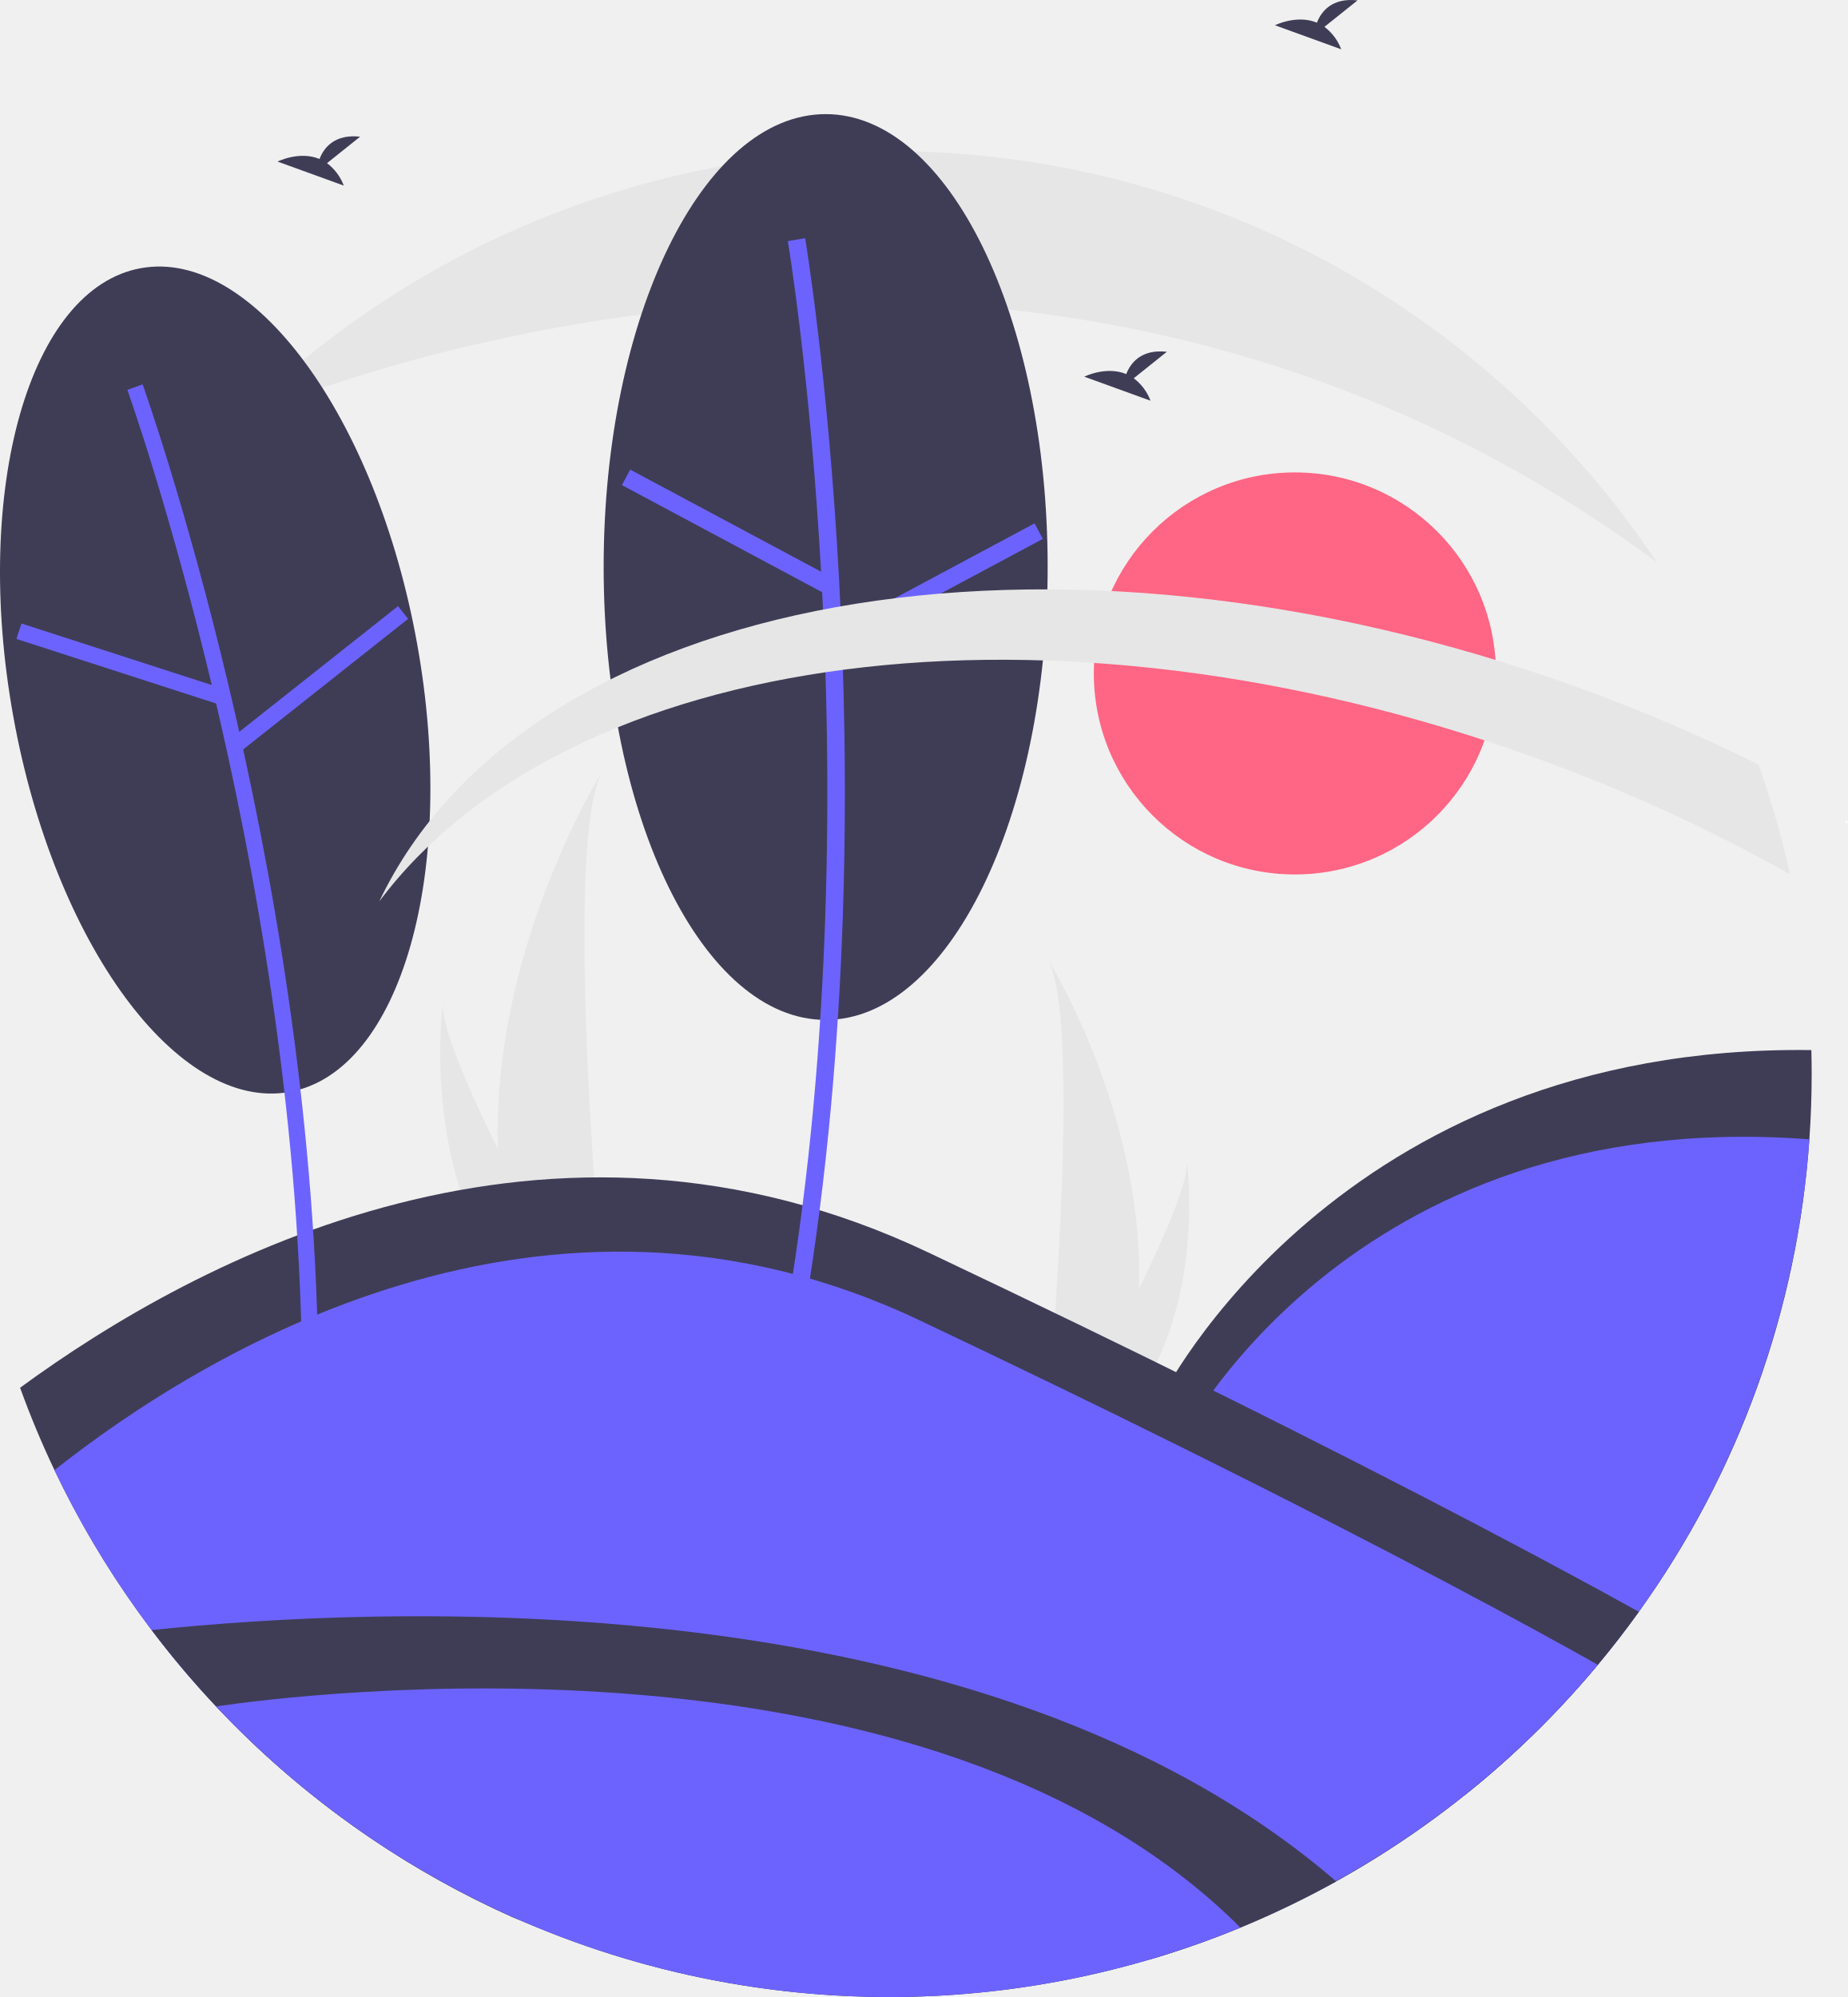
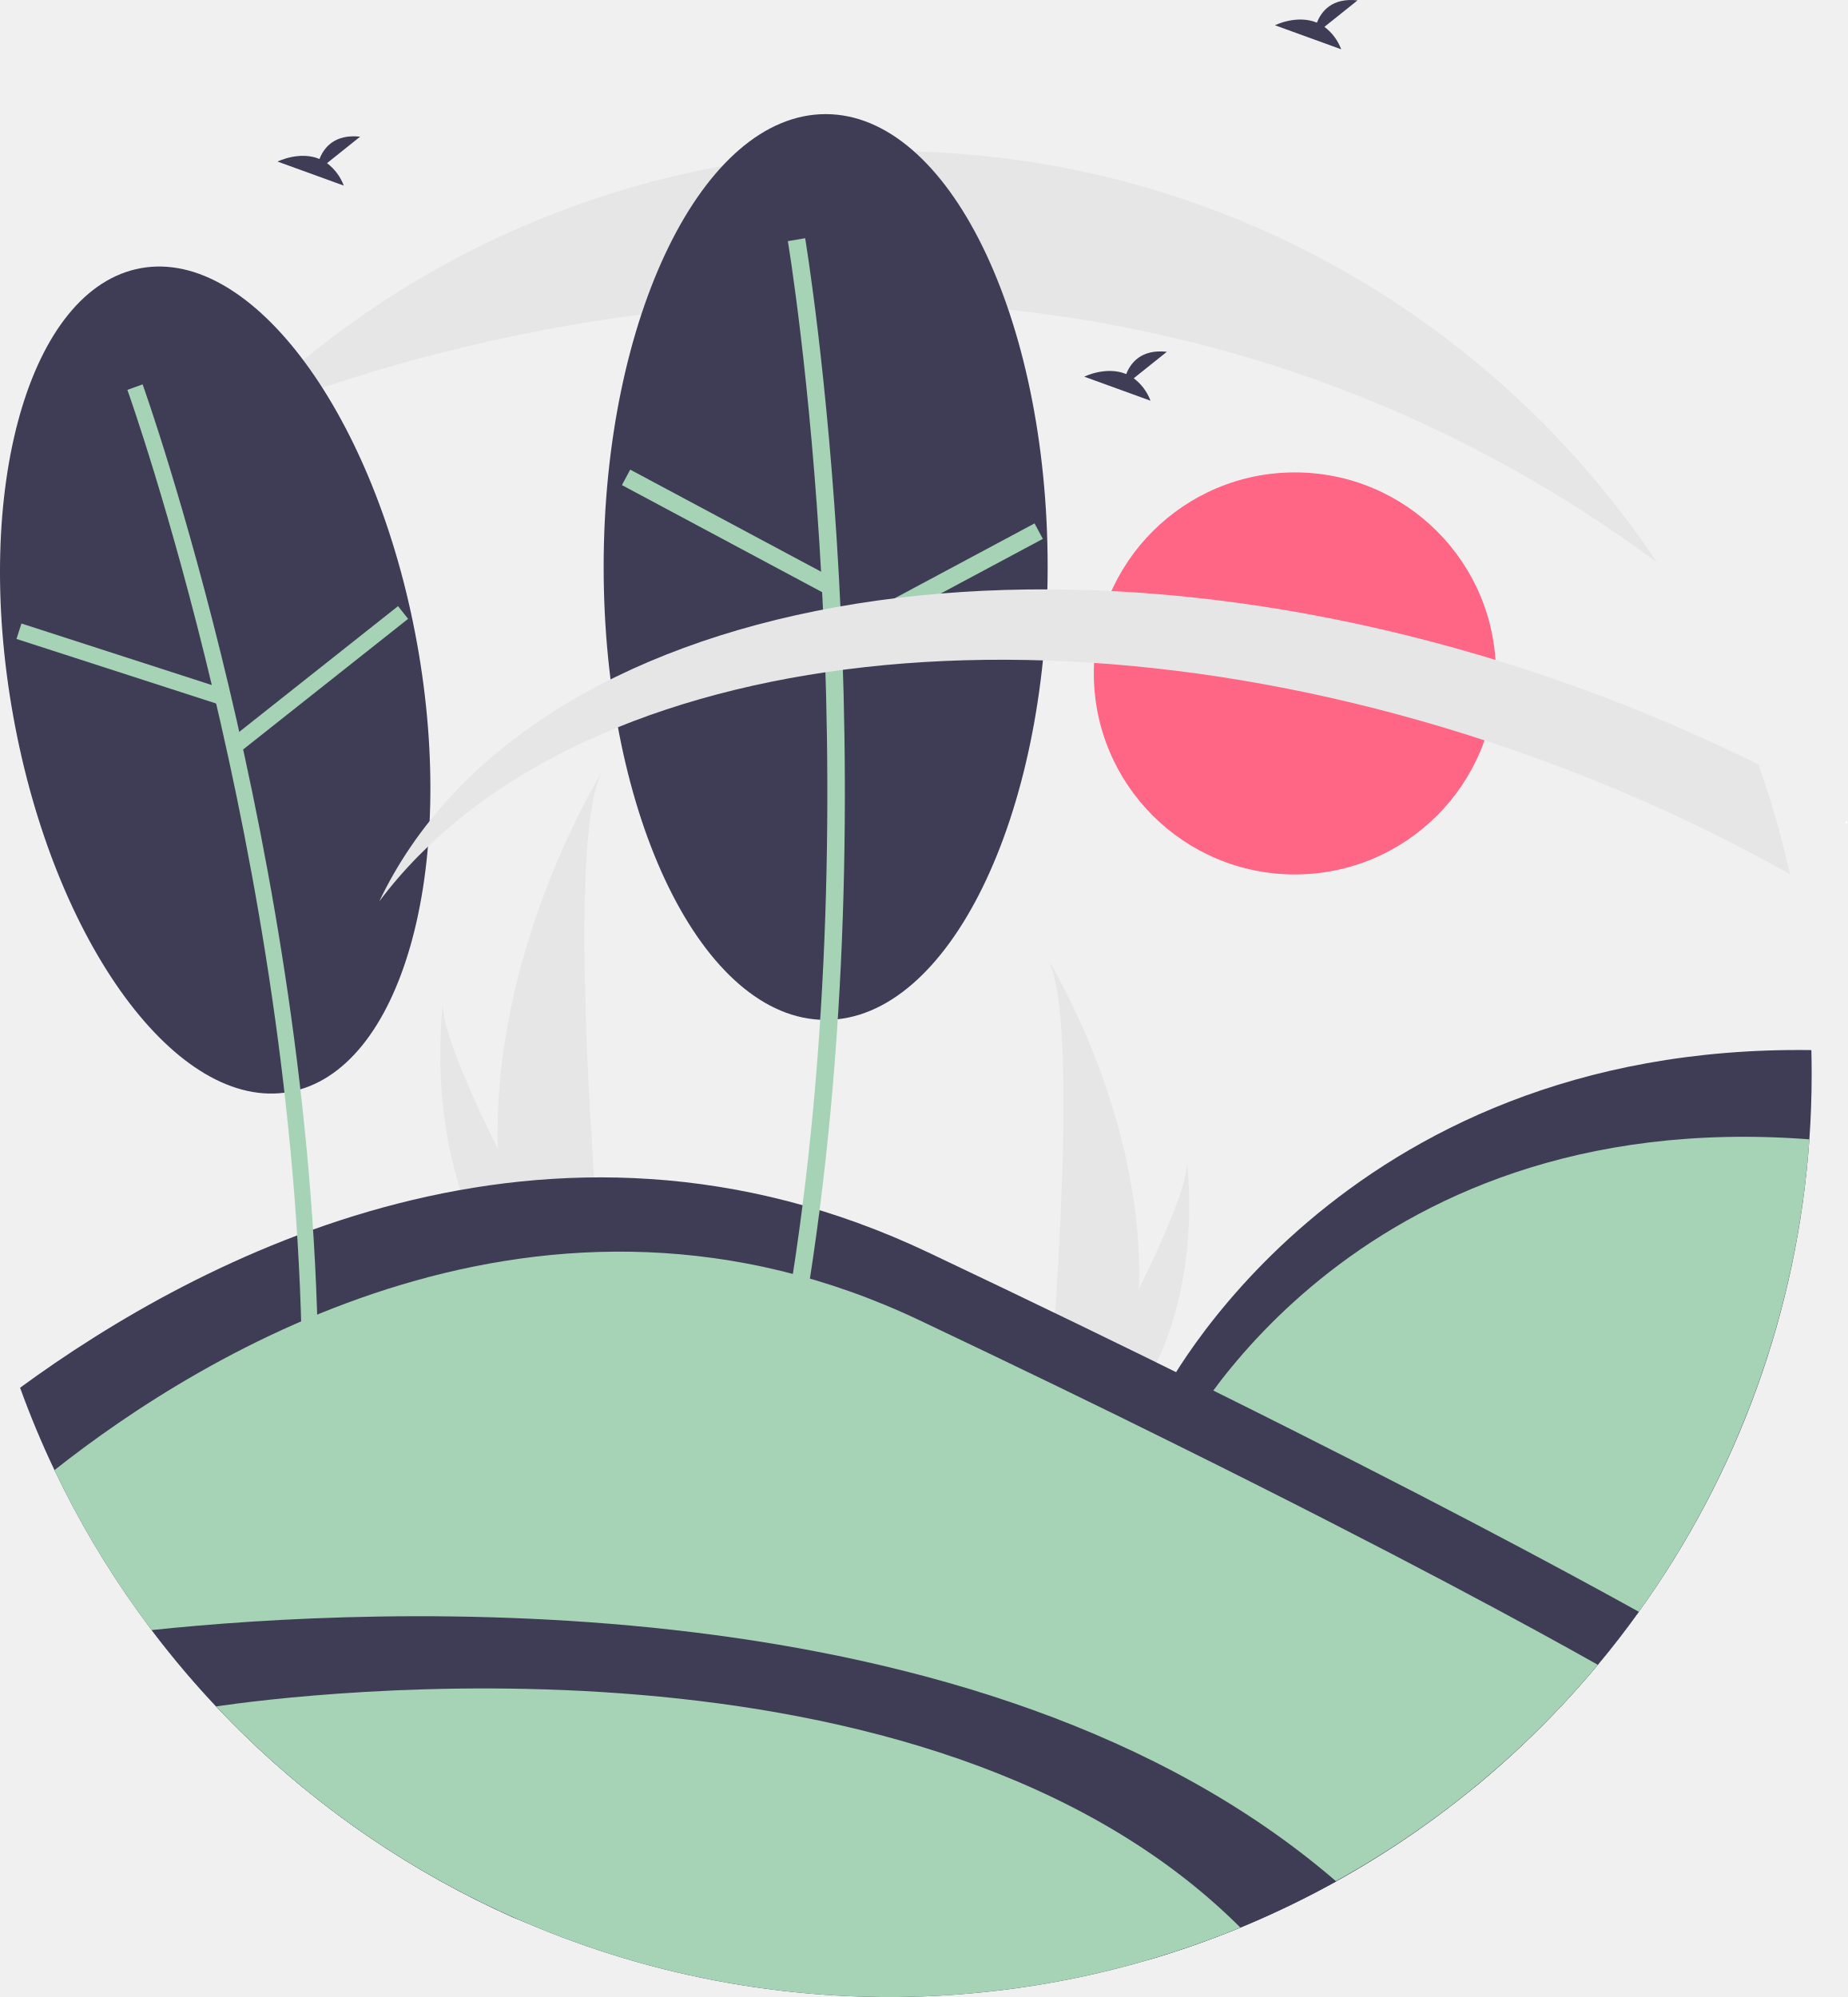
<svg xmlns="http://www.w3.org/2000/svg" width="692.605" height="748.733" viewBox="0 0 692.605 748.733" role="img" artist="Katerina Limpitsouni" source="https://undraw.co/">
  <circle cx="485.389" cy="252.49" r="75.365" fill="#ff6584" />
  <path d="M945.818,384.315c.166-.03.291-.146.485-.117a6.426,6.426,0,0,0-.33-.954c-.24.327-.485.661-.699.953Z" transform="translate(-253.6974 -75.63348)" fill="#fff" />
  <path d="M440.33,506.498a175.145,175.145,0,0,0,8.182,48.416c.114.364.233.722.353,1.086h30.533c-.033-.326-.065-.689-.098-1.086-2.036-23.404-13.773-165.851.261-190.21C478.333,366.68,437.963,432.132,440.33,506.498Z" transform="translate(-253.6974 -75.63348)" fill="#e6e6e6" />
  <path d="M442.621,554.914c.255.364.521.727.793,1.086h22.905c-.174-.309-.375-.673-.608-1.086-3.784-6.83-14.984-27.248-25.381-48.416-11.173-22.748-21.423-46.358-20.56-54.903C419.504,453.522,411.773,512.275,442.621,554.914Z" transform="translate(-253.6974 -75.63348)" fill="#e6e6e6" />
  <path d="M680.636,558.829a152.694,152.694,0,0,1-7.133,42.21c-.099.317-.204.629-.308.947h-26.619c.028-.284.057-.601.085-.947,1.775-20.404,12.008-144.591-.227-165.828C647.504,436.934,682.699,493.996,680.636,558.829Z" transform="translate(-253.6974 -75.63348)" fill="#e6e6e6" />
  <path d="M678.638,601.039c-.222.317-.454.634-.691.947H657.979c.151-.27.327-.587.53-.947,3.299-5.954,13.063-23.755,22.127-42.21,9.741-19.832,18.677-40.416,17.924-47.866C698.792,512.644,705.532,563.865,678.638,601.039Z" transform="translate(-253.6974 -75.63348)" fill="#e6e6e6" />
  <path d="M376.281,136.806l12.413-9.928c-9.643-1.064-13.606,4.195-15.227,8.358-7.534-3.128-15.735.972-15.735.972l24.837,9.017A18.795,18.795,0,0,0,376.281,136.806Z" transform="translate(-253.6974 -75.63348)" fill="#3f3d56" />
  <path d="M750.165,85.701l12.413-9.928c-9.643-1.064-13.606,4.195-15.227,8.358-7.534-3.128-15.735.972-15.735.972L756.453,94.119A18.795,18.795,0,0,0,750.165,85.701Z" transform="translate(-253.6974 -75.63348)" fill="#3f3d56" />
  <path d="M932.807,478.323q0,12.34-.86,24.478a344.112,344.112,0,0,1-63.922,177.14q-7.324,10.222-15.381,19.871a347.514,347.514,0,0,1-46.153,45.845L732.919,702.487,688.931,599.82s65.632-132.887,243.759-130.478Q932.802,473.817,932.807,478.323Z" transform="translate(-253.6974 -75.63348)" fill="#3f3d56" />
-   <path d="M931.947,502.801a346.077,346.077,0,0,1-129.289,245.967l-68.349-40.103-39.01-91.054S758.511,489.628,931.947,502.801Z" transform="translate(-253.6974 -75.63348)" fill="#6c63ff" />
+   <path d="M931.947,502.801a346.077,346.077,0,0,1-129.289,245.967l-68.349-40.103-39.01-91.054S758.511,489.628,931.947,502.801Z" transform="translate(-253.6974 -75.63348)" fill="#a6d3b5" />
  <path d="M868.025,679.941q-7.324,10.222-15.381,19.871a346.169,346.169,0,0,1-133.98,98.527q-15.795,6.512-32.333,11.485A378.838,378.838,0,0,1,446.085,794.571,347.292,347.292,0,0,1,274.114,626.824q-7.165-15.062-12.886-30.889c66.523-48.733,197.606-118.515,340.471-50.707Q660.977,573.363,707.56,596.519C786.365,635.582,838.813,663.743,868.025,679.941Z" transform="translate(-253.6974 -75.63348)" fill="#3f3d56" />
-   <path d="M852.644,699.812a346.28,346.28,0,0,1-578.53-72.988c55.558-43.935,183.7-122.888,324.326-56.152q54.247,25.746,96.86,46.939C778.117,658.658,829.132,686.554,852.644,699.812Z" transform="translate(-253.6974 -75.63348)" fill="#6c63ff" />
+   <path d="M852.644,699.812a346.28,346.28,0,0,1-578.53-72.988c55.558-43.935,183.7-122.888,324.326-56.152q54.247,25.746,96.86,46.939C778.117,658.658,829.132,686.554,852.644,699.812Z" transform="translate(-253.6974 -75.63348)" fill="#a6d3b5" />
  <path d="M754.584,781.026a349.545,349.545,0,0,1-35.921,17.313A345.065,345.065,0,0,1,586.763,824.367,346.365,346.365,0,0,1,310.544,686.798C393.191,678.083,621.644,666.333,754.584,781.026Z" transform="translate(-253.6974 -75.63348)" fill="#3f3d56" />
-   <path d="M718.663,798.339a346.418,346.418,0,0,1-383.96-82.923C364.765,711,600.775,680.674,718.663,798.339Z" transform="translate(-253.6974 -75.63348)" fill="#6c63ff" />
+   <path d="M718.663,798.339a346.418,346.418,0,0,1-383.96-82.923C364.765,711,600.775,680.674,718.663,798.339Z" transform="translate(-253.6974 -75.63348)" fill="#a6d3b5" />
  <path d="M874.765,286.428v.011C627.673,103.747,344.575,232.335,342.389,233.322v-.011a344.996,344.996,0,0,1,244.375-101.032C706.892,132.279,812.721,193.495,874.765,286.428Z" transform="translate(-253.6974 -75.63348)" fill="#e6e6e6" />
  <ellipse cx="334.364" cy="330.602" rx="76.906" ry="156.919" transform="translate(-307.0527 -11.0592) rotate(-10.22048)" fill="#3f3d56" />
-   <path d="M372.949,584.638c-2.478-187.337-65.158-363.14-65.791-364.893l-5.716,2.062c.63,1.744,62.966,176.627,65.431,362.913Z" transform="translate(-253.6974 -75.63348)" fill="#6c63ff" />
-   <rect x="295.289" y="285.001" width="6.078" height="78.867" transform="translate(-355.8607 432.8235) rotate(-72.07888)" fill="#6c63ff" />
-   <rect x="334.438" y="326.719" width="78.87" height="6.078" transform="matrix(0.78393, -0.62085, 0.62085, 0.78393, -377.6451, 227.7381)" fill="#6c63ff" />
+   <path d="M372.949,584.638c-2.478-187.337-65.158-363.14-65.791-364.893l-5.716,2.062c.63,1.744,62.966,176.627,65.431,362.913Z" transform="translate(-253.6974 -75.63348)" fill="#a6d3b5" />
+   <rect x="295.289" y="285.001" width="6.078" height="78.867" transform="translate(-355.8607 432.8235) rotate(-72.07888)" fill="#a6d3b5" />
+   <rect x="334.438" y="326.719" width="78.87" height="6.078" transform="matrix(0.78393, -0.62085, 0.62085, 0.78393, -377.6451, 227.7381)" fill="#a6d3b5" />
  <ellipse cx="309.499" cy="212.589" rx="83.219" ry="169.801" fill="#3f3d56" />
-   <path d="M555.512,566.159c33.33-199.975.336-399.227-.002-401.215l-6.483,1.098c.336,1.978,33.141,200.183-.002,399.037Z" transform="translate(-253.6974 -75.63348)" fill="#6c63ff" />
-   <rect x="522.717" y="232.065" width="6.577" height="85.341" transform="translate(-218.0412 533.346) rotate(-61.8584)" fill="#6c63ff" />
-   <rect x="562.76" y="291.621" width="85.344" height="6.577" transform="translate(-321.2135 244.9751) rotate(-28.15796)" fill="#6c63ff" />
+   <path d="M555.512,566.159c33.33-199.975.336-399.227-.002-401.215l-6.483,1.098c.336,1.978,33.141,200.183-.002,399.037Z" transform="translate(-253.6974 -75.63348)" fill="#a6d3b5" />
+   <rect x="522.717" y="232.065" width="6.577" height="85.341" transform="translate(-218.0412 533.346) rotate(-61.8584)" fill="#a6d3b5" />
+   <rect x="562.76" y="291.621" width="85.344" height="6.577" transform="translate(-321.2135 244.9751) rotate(-28.15796)" fill="#a6d3b5" />
  <path d="M924.676,403.403a634.407,634.407,0,0,0-95.374-43.606c-182.14-65.907-362.751-40.506-433.446,53.817,55.017-115.553,251.327-151.888,449.432-80.206a646.926,646.926,0,0,1,67.585,28.872A343.542,343.542,0,0,1,924.676,403.403Z" transform="translate(-253.6974 -75.63348)" fill="#e6e6e6" />
  <path d="M678.684,217.456l12.413-9.928c-9.643-1.064-13.606,4.195-15.227,8.358-7.534-3.128-15.735.972-15.735.972l24.837,9.017A18.795,18.795,0,0,0,678.684,217.456Z" transform="translate(-253.6974 -75.63348)" fill="#3f3d56" />
</svg>
